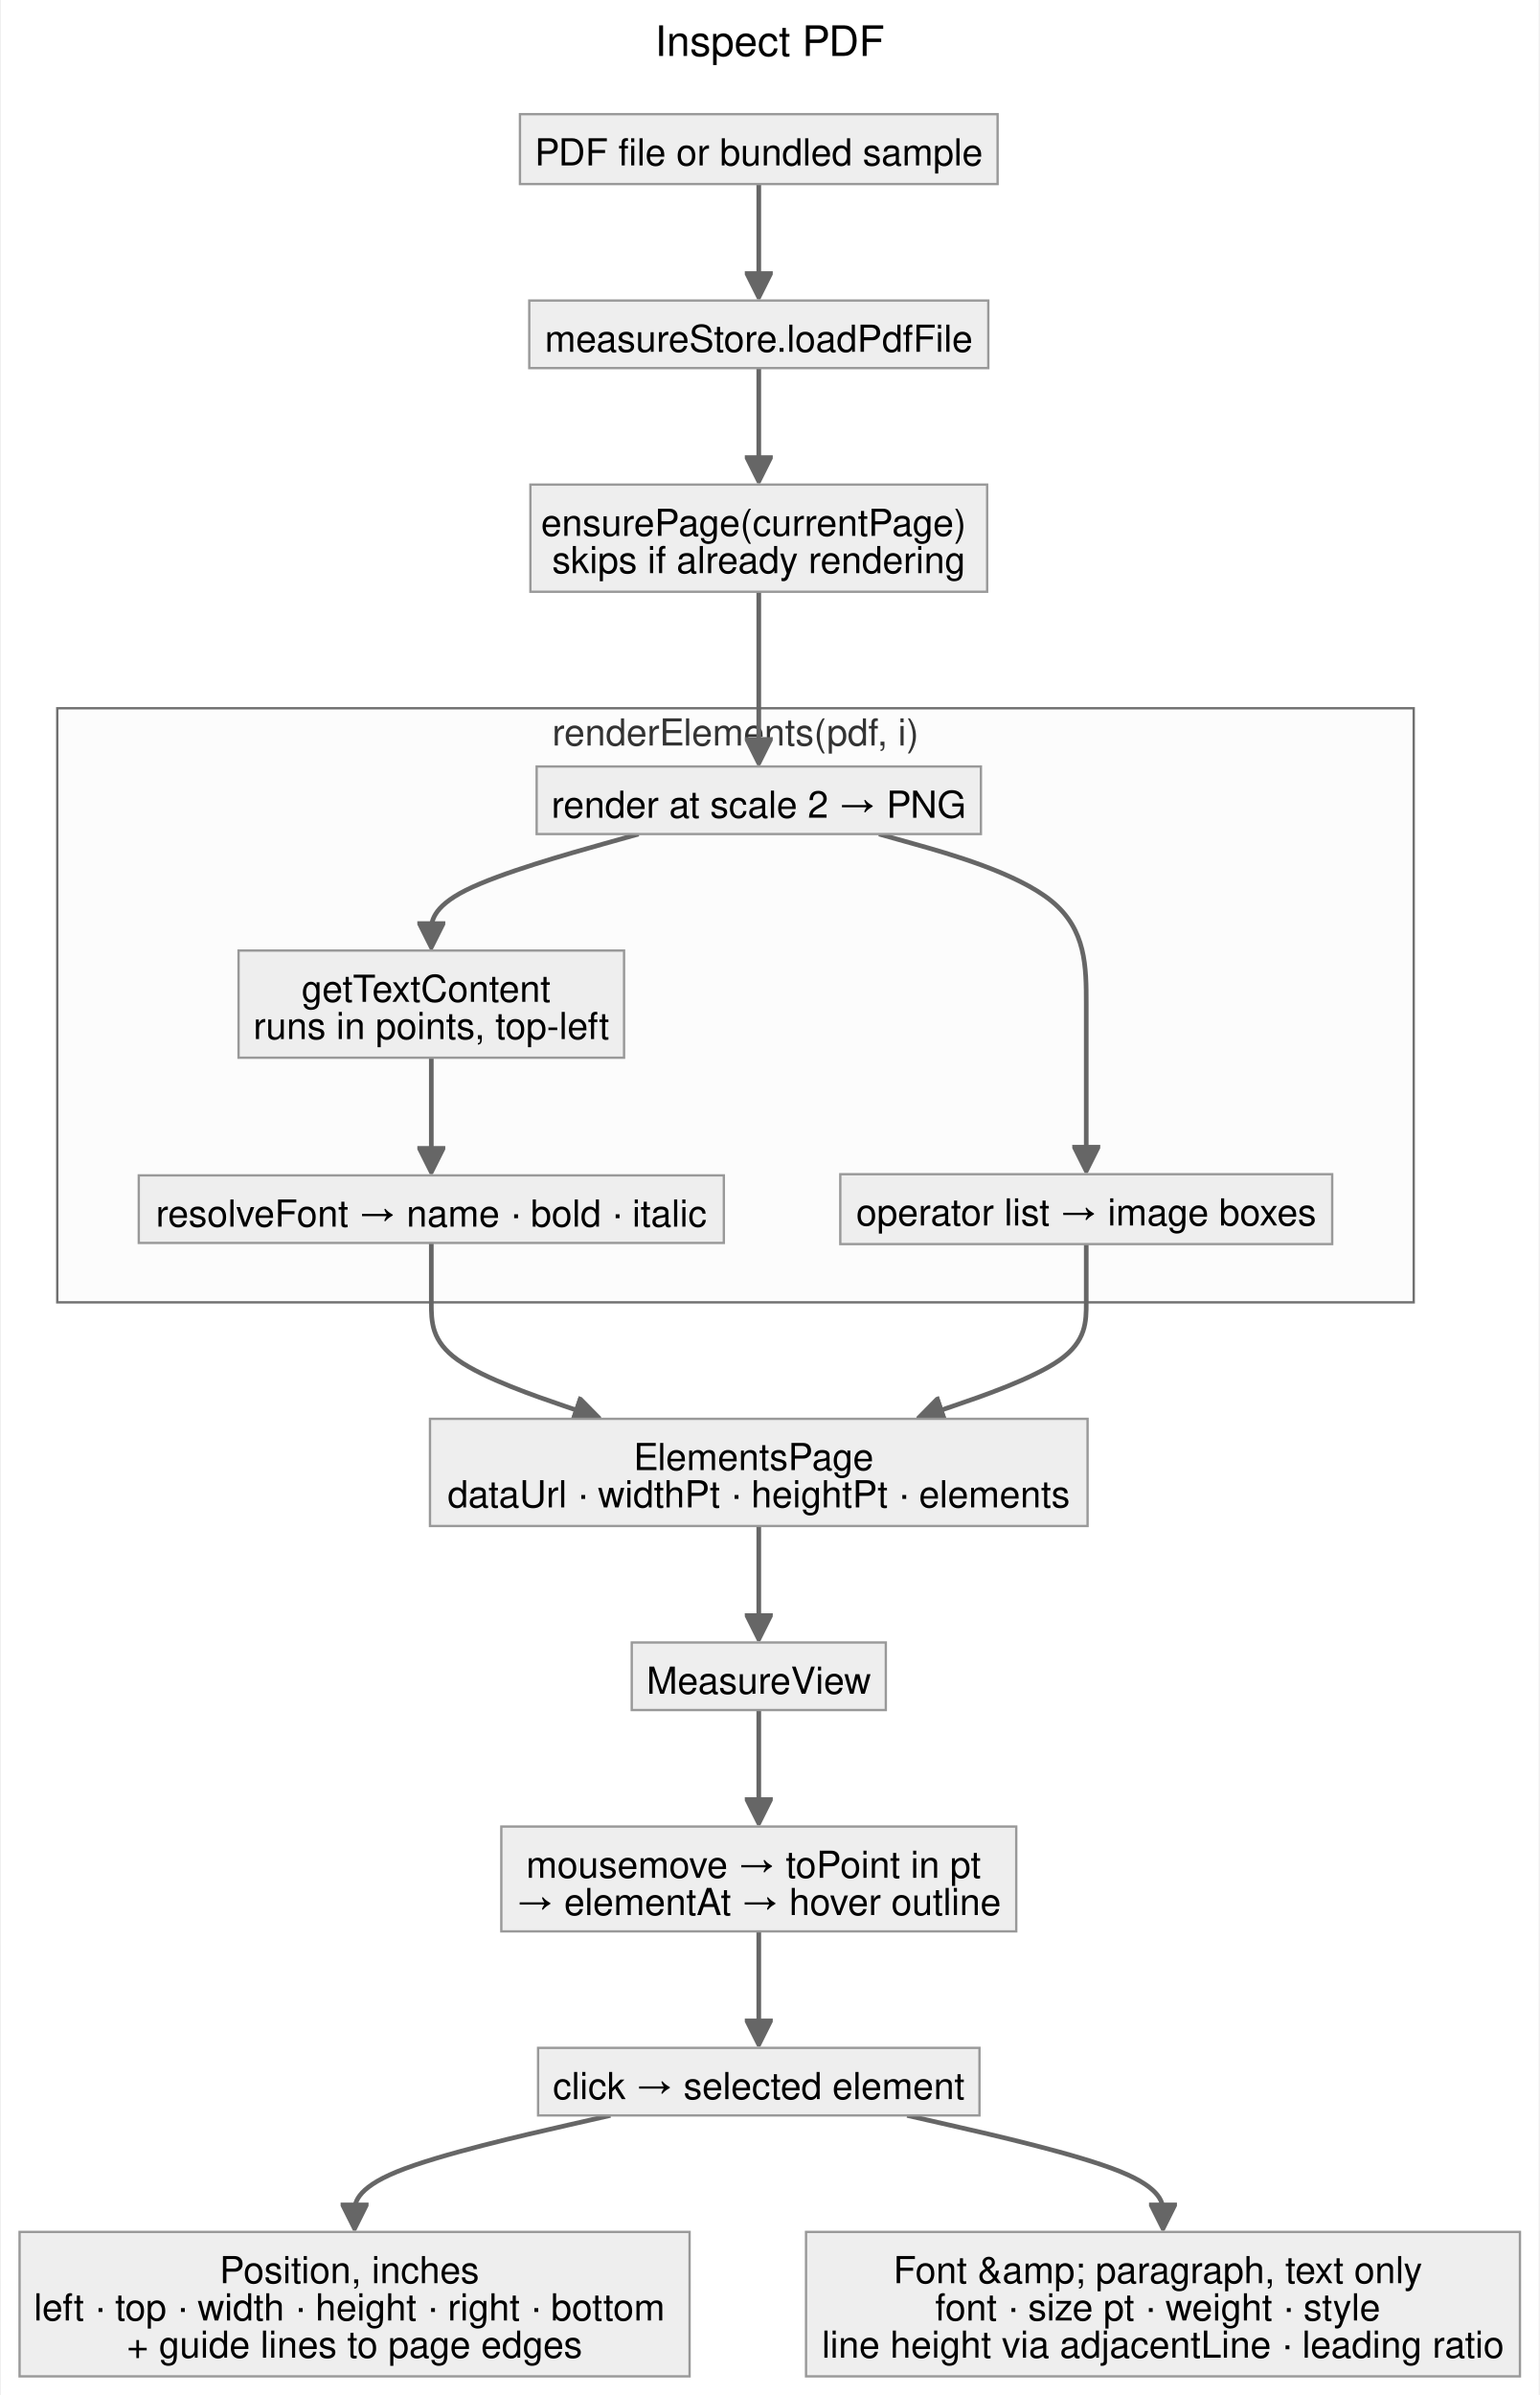
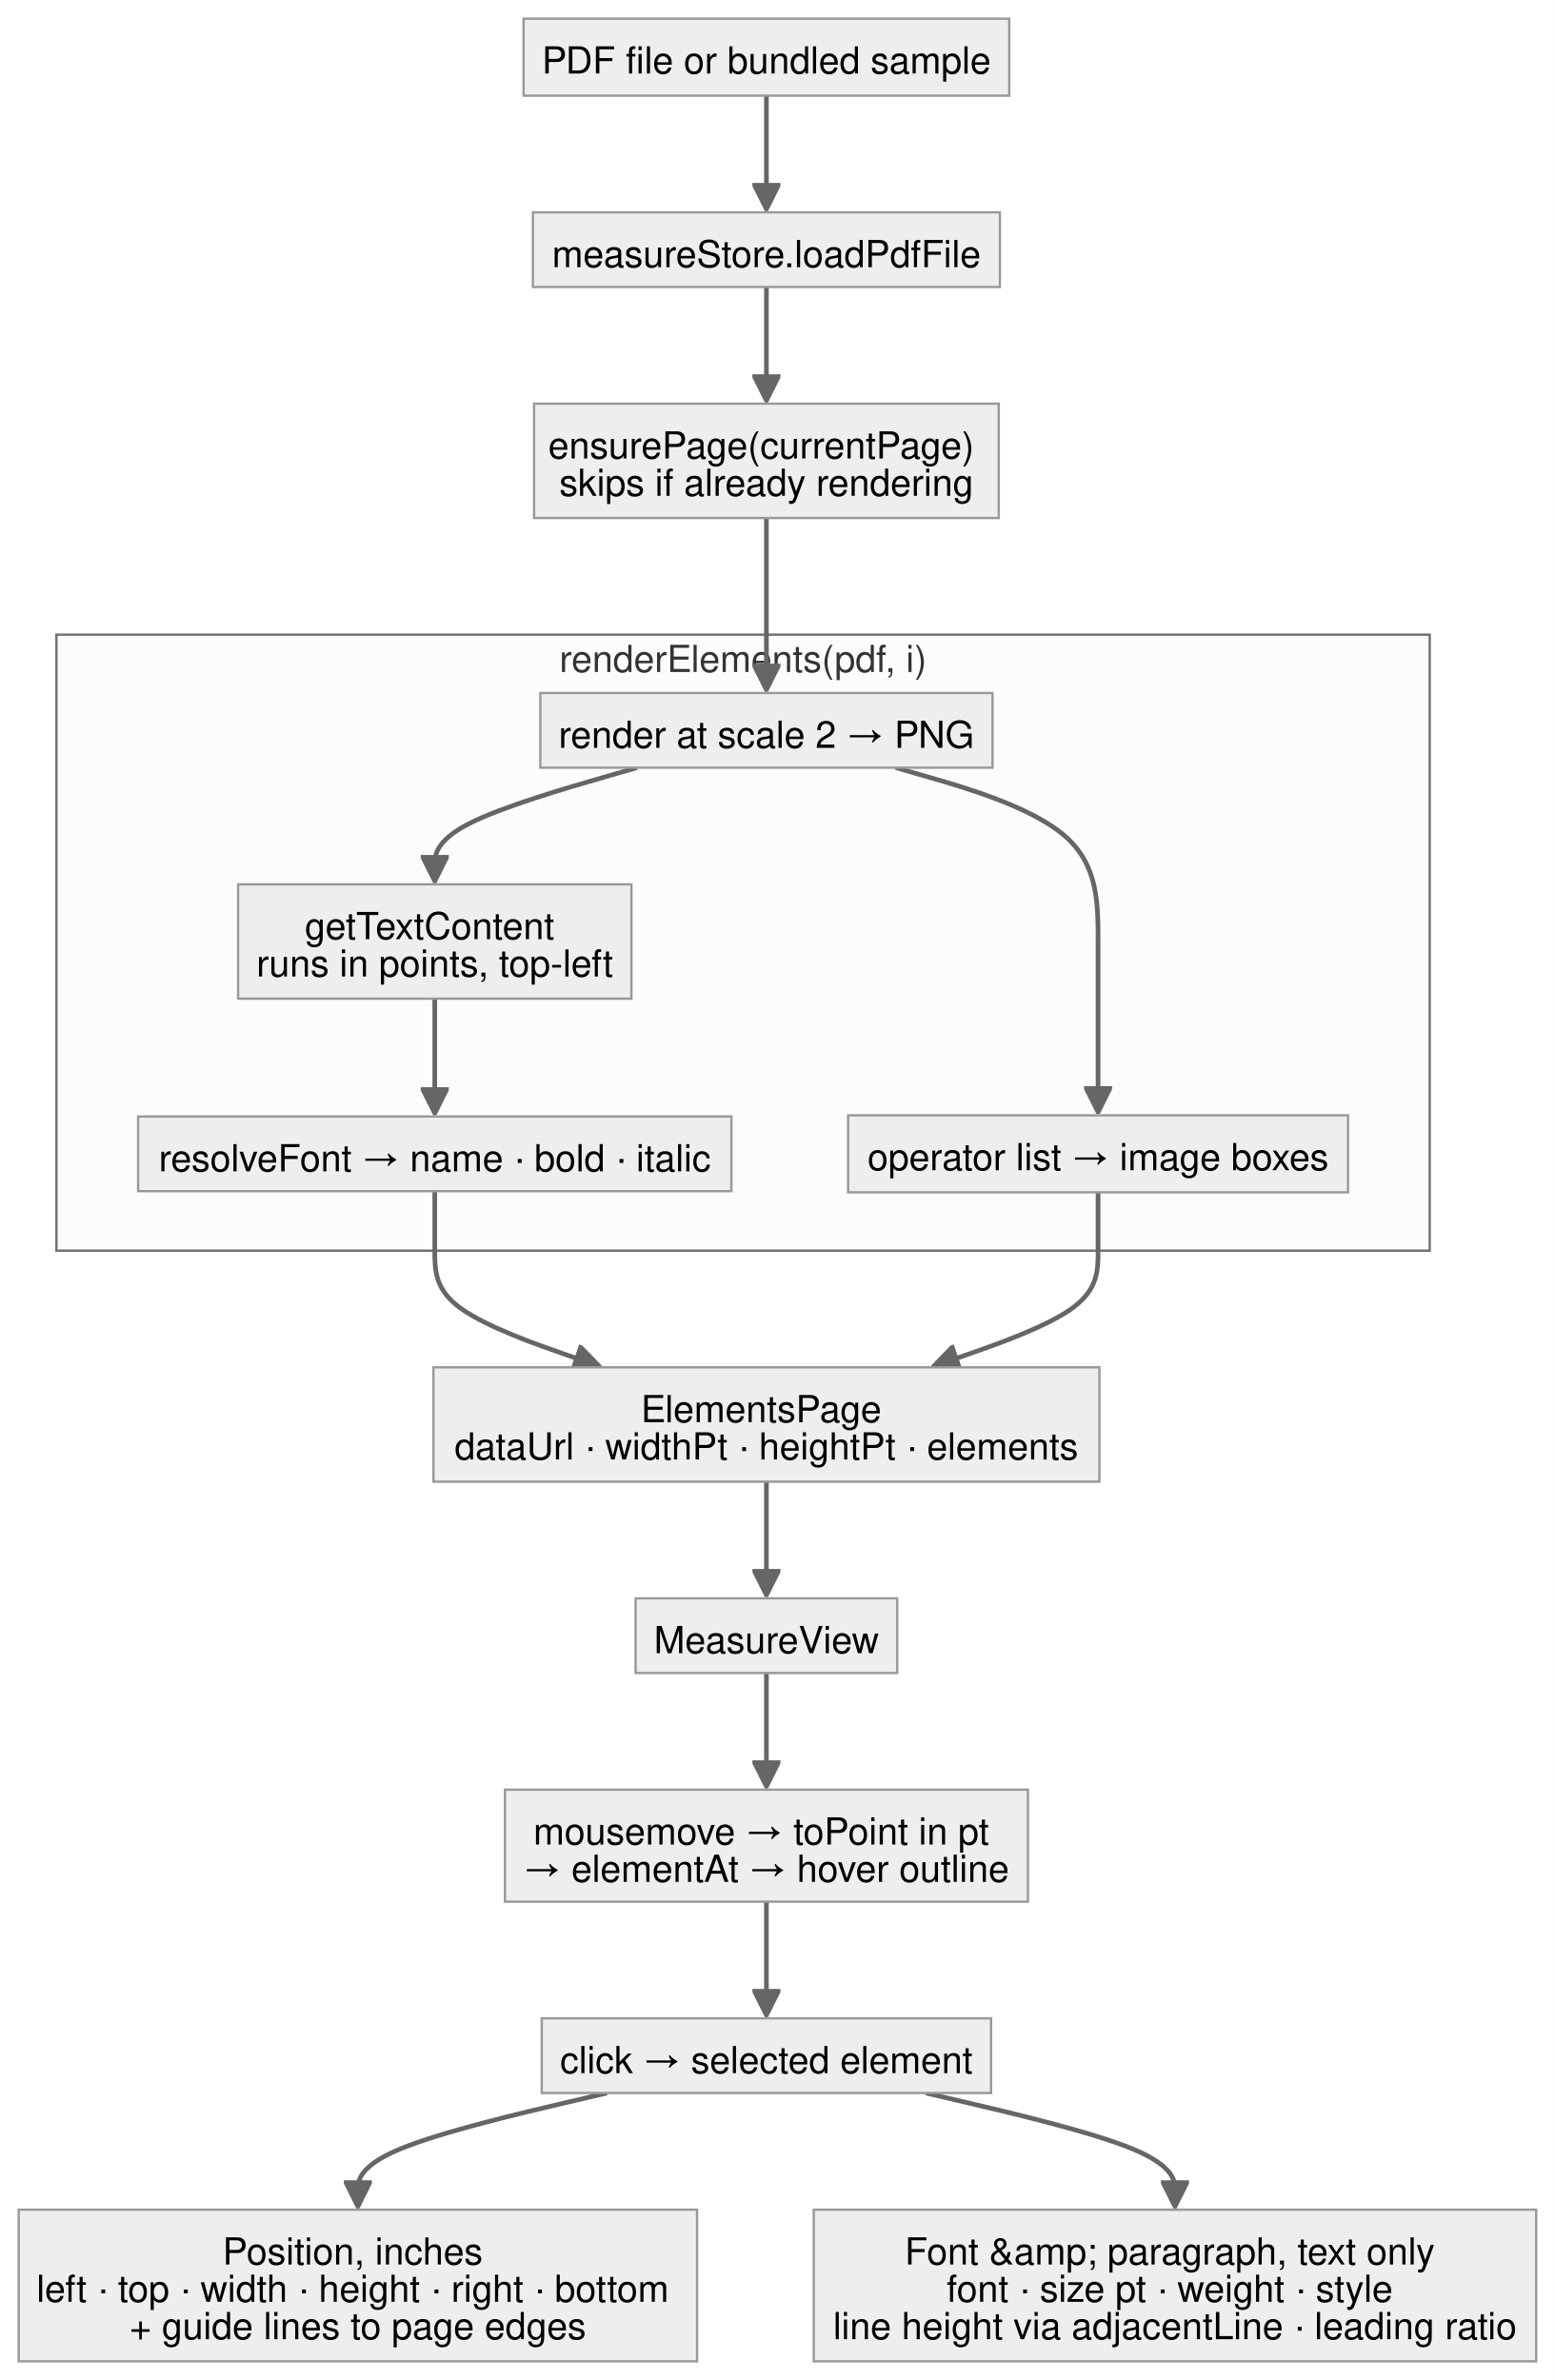
- <svg xmlns="http://www.w3.org/2000/svg" aria-roledescription="flowchart-v2" role="graphics-document document" viewBox="-8 -49 660.195 1028" width="661" height="1028" id="arch10">
-   <rect x="-8" y="-49" width="660.195" height="1028" fill="#ffffff" />
-   <style>#arch10{font-family:Helvetica,Arial,sans-serif;font-size:16px;fill:#000000;}#arch10 .error-icon{fill:#552222;}#arch10 .error-text{fill:#552222;stroke:#552222;}#arch10 .edge-thickness-normal{stroke-width:2px;}#arch10 .edge-thickness-thick{stroke-width:3.5px;}#arch10 .edge-pattern-solid{stroke-dasharray:0;}#arch10 .edge-pattern-dashed{stroke-dasharray:3;}#arch10 .edge-pattern-dotted{stroke-dasharray:2;}#arch10 .marker{fill:#666;stroke:#666;}#arch10 .marker.cross{stroke:#666;}#arch10 svg{font-family:Helvetica,Arial,sans-serif;font-size:16px;}#arch10 .label{font-family:Helvetica,Arial,sans-serif;color:#000000;}#arch10 .cluster-label text{fill:#333;}#arch10 .cluster-label span,#arch10 p{color:#333;}#arch10 .label text,#arch10 span,#arch10 p{fill:#000000;color:#000000;}#arch10 .node rect,#arch10 .node circle,#arch10 .node ellipse,#arch10 .node polygon,#arch10 .node path{fill:#eee;stroke:#999;stroke-width:1px;}#arch10 .flowchart-label text{text-anchor:middle;}#arch10 .node .katex path{fill:#000;stroke:#000;stroke-width:1px;}#arch10 .node .label{text-align:center;}#arch10 .node.clickable{cursor:pointer;}#arch10 .arrowheadPath{fill:#333333;}#arch10 .edgePath .path{stroke:#666;stroke-width:2.0px;}#arch10 .flowchart-link{stroke:#666;fill:none;}#arch10 .edgeLabel{background-color:white;text-align:center;}#arch10 .edgeLabel rect{opacity:0.5;background-color:white;fill:white;}#arch10 .labelBkg{background-color:rgba(255, 255, 255, 0.5);}#arch10 .cluster rect{fill:hsl(0, 0%, 98.922%);stroke:#707070;stroke-width:1px;}#arch10 .cluster text{fill:#333;}#arch10 .cluster span,#arch10 p{color:#333;}#arch10 div.mermaidTooltip{position:absolute;text-align:center;max-width:200px;padding:2px;font-family:Helvetica,Arial,sans-serif;font-size:12px;background:hsl(-160, 0%, 93.333%);border:1px solid #707070;border-radius:2px;pointer-events:none;z-index:100;}#arch10 .flowchartTitleText{text-anchor:middle;font-size:18px;fill:#000000;}#arch10 :root{--mermaid-font-family:Helvetica,Arial,sans-serif;}</style>
+ <svg xmlns="http://www.w3.org/2000/svg" id="arch11" width="666.195" height="1020" viewBox="-8 -8 666.195 1020" role="graphics-document document" aria-roledescription="flowchart-v2">
+   <rect x="-8" y="-8" width="666.195" height="1020" fill="#ffffff" />
+   <style>#arch11{font-family:Helvetica,Arial,sans-serif;font-size:16px;fill:#000000;}#arch11 .error-icon{fill:#552222;}#arch11 .error-text{fill:#552222;stroke:#552222;}#arch11 .edge-thickness-normal{stroke-width:2px;}#arch11 .edge-thickness-thick{stroke-width:3.5px;}#arch11 .edge-pattern-solid{stroke-dasharray:0;}#arch11 .edge-pattern-dashed{stroke-dasharray:3;}#arch11 .edge-pattern-dotted{stroke-dasharray:2;}#arch11 .marker{fill:#666;stroke:#666;}#arch11 .marker.cross{stroke:#666;}#arch11 svg{font-family:Helvetica,Arial,sans-serif;font-size:16px;}#arch11 .label{font-family:Helvetica,Arial,sans-serif;color:#000000;}#arch11 .cluster-label text{fill:#333;}#arch11 .cluster-label span,#arch11 p{color:#333;}#arch11 .label text,#arch11 span,#arch11 p{fill:#000000;color:#000000;}#arch11 .node rect,#arch11 .node circle,#arch11 .node ellipse,#arch11 .node polygon,#arch11 .node path{fill:#eee;stroke:#999;stroke-width:1px;}#arch11 .flowchart-label text{text-anchor:middle;}#arch11 .node .katex path{fill:#000;stroke:#000;stroke-width:1px;}#arch11 .node .label{text-align:center;}#arch11 .node.clickable{cursor:pointer;}#arch11 .arrowheadPath{fill:#333333;}#arch11 .edgePath .path{stroke:#666;stroke-width:2.0px;}#arch11 .flowchart-link{stroke:#666;fill:none;}#arch11 .edgeLabel{background-color:white;text-align:center;}#arch11 .edgeLabel rect{opacity:0.5;background-color:white;fill:white;}#arch11 .labelBkg{background-color:rgba(255, 255, 255, 0.5);}#arch11 .cluster rect{fill:hsl(0, 0%, 98.922%);stroke:#707070;stroke-width:1px;}#arch11 .cluster text{fill:#333;}#arch11 .cluster span,#arch11 p{color:#333;}#arch11 div.mermaidTooltip{position:absolute;text-align:center;max-width:200px;padding:2px;font-family:Helvetica,Arial,sans-serif;font-size:12px;background:hsl(-160, 0%, 93.333%);border:1px solid #707070;border-radius:2px;pointer-events:none;z-index:100;}#arch11 .flowchartTitleText{text-anchor:middle;font-size:18px;fill:#000000;}#arch11 :root{--mermaid-font-family:Helvetica,Arial,sans-serif;}</style>
  <g>
-     <marker orient="auto" markerHeight="12" markerWidth="12" markerUnits="userSpaceOnUse" refY="5" refX="6" viewBox="0 0 10 10" class="marker flowchart" id="arch10_flowchart-pointEnd">
-       <path style="stroke-width: 1; stroke-dasharray: 1, 0;" class="arrowMarkerPath" d="M 0 0 L 10 5 L 0 10 z" />
-     </marker>
-     <marker orient="auto" markerHeight="12" markerWidth="12" markerUnits="userSpaceOnUse" refY="5" refX="4.5" viewBox="0 0 10 10" class="marker flowchart" id="arch10_flowchart-pointStart">
-       <path style="stroke-width: 1; stroke-dasharray: 1, 0;" class="arrowMarkerPath" d="M 0 5 L 10 10 L 10 0 z" />
-     </marker>
-     <marker orient="auto" markerHeight="11" markerWidth="11" markerUnits="userSpaceOnUse" refY="5" refX="11" viewBox="0 0 10 10" class="marker flowchart" id="arch10_flowchart-circleEnd">
-       <circle style="stroke-width: 1; stroke-dasharray: 1, 0;" class="arrowMarkerPath" r="5" cy="5" cx="5" />
-     </marker>
-     <marker orient="auto" markerHeight="11" markerWidth="11" markerUnits="userSpaceOnUse" refY="5" refX="-1" viewBox="0 0 10 10" class="marker flowchart" id="arch10_flowchart-circleStart">
-       <circle style="stroke-width: 1; stroke-dasharray: 1, 0;" class="arrowMarkerPath" r="5" cy="5" cx="5" />
-     </marker>
-     <marker orient="auto" markerHeight="11" markerWidth="11" markerUnits="userSpaceOnUse" refY="5.2" refX="12" viewBox="0 0 11 11" class="marker cross flowchart" id="arch10_flowchart-crossEnd">
-       <path style="stroke-width: 2; stroke-dasharray: 1, 0;" class="arrowMarkerPath" d="M 1,1 l 9,9 M 10,1 l -9,9" />
-     </marker>
-     <marker orient="auto" markerHeight="11" markerWidth="11" markerUnits="userSpaceOnUse" refY="5.2" refX="-1" viewBox="0 0 11 11" class="marker cross flowchart" id="arch10_flowchart-crossStart">
-       <path style="stroke-width: 2; stroke-dasharray: 1, 0;" class="arrowMarkerPath" d="M 1,1 l 9,9 M 10,1 l -9,9" />
+     <marker id="arch11_flowchart-pointEnd" class="marker flowchart" viewBox="0 0 10 10" refX="6" refY="5" markerUnits="userSpaceOnUse" markerWidth="12" markerHeight="12" orient="auto">
+       <path d="M 0 0 L 10 5 L 0 10 z" class="arrowMarkerPath" style="stroke-width: 1; stroke-dasharray: 1, 0;" />
+     </marker>
+     <marker id="arch11_flowchart-pointStart" class="marker flowchart" viewBox="0 0 10 10" refX="4.5" refY="5" markerUnits="userSpaceOnUse" markerWidth="12" markerHeight="12" orient="auto">
+       <path d="M 0 5 L 10 10 L 10 0 z" class="arrowMarkerPath" style="stroke-width: 1; stroke-dasharray: 1, 0;" />
+     </marker>
+     <marker id="arch11_flowchart-circleEnd" class="marker flowchart" viewBox="0 0 10 10" refX="11" refY="5" markerUnits="userSpaceOnUse" markerWidth="11" markerHeight="11" orient="auto">
+       <circle cx="5" cy="5" r="5" class="arrowMarkerPath" style="stroke-width: 1; stroke-dasharray: 1, 0;" />
+     </marker>
+     <marker id="arch11_flowchart-circleStart" class="marker flowchart" viewBox="0 0 10 10" refX="-1" refY="5" markerUnits="userSpaceOnUse" markerWidth="11" markerHeight="11" orient="auto">
+       <circle cx="5" cy="5" r="5" class="arrowMarkerPath" style="stroke-width: 1; stroke-dasharray: 1, 0;" />
+     </marker>
+     <marker id="arch11_flowchart-crossEnd" class="marker cross flowchart" viewBox="0 0 11 11" refX="12" refY="5.2" markerUnits="userSpaceOnUse" markerWidth="11" markerHeight="11" orient="auto">
+       <path d="M 1,1 l 9,9 M 10,1 l -9,9" class="arrowMarkerPath" style="stroke-width: 2; stroke-dasharray: 1, 0;" />
+     </marker>
+     <marker id="arch11_flowchart-crossStart" class="marker cross flowchart" viewBox="0 0 11 11" refX="-1" refY="5.2" markerUnits="userSpaceOnUse" markerWidth="11" markerHeight="11" orient="auto">
+       <path d="M 1,1 l 9,9 M 10,1 l -9,9" class="arrowMarkerPath" style="stroke-width: 2; stroke-dasharray: 1, 0;" />
    </marker>
    <g class="root">
      <g class="clusters">
-         <g id="RE" class="cluster default flowchart-label">
-           <rect height="255" width="582.406" y="255" x="16.182" ry="0" rx="0" style="" />
-           <g transform="translate(307.3848, 255)" class="cluster-label">
-             <text style="">
-               <tspan class="row" x="0" dy="1em" xml:space="preserve">renderElements(pdf, i)</tspan>
+         <g class="cluster default flowchart-label" id="RE">
+           <rect style="" rx="0" ry="0" x="16.182" y="264" width="588.406" height="264" />
+           <g class="cluster-label" transform="translate(310.3848, 264)">
+             <text style="">
+               <tspan xml:space="preserve" dy="1em" x="0" class="row">renderElements(pdf, i)</tspan>
            </text>
          </g>
        </g>
      </g>
      <g class="edgePaths">
-         <path marker-end="url(#arch10_flowchart-pointEnd)" style="fill:none;" class="edge-thickness-normal edge-pattern-solid flowchart-link LS-F LE-L" id="L-F-L-0" d="M317.385,30L317.385,34.167C317.385,38.333,317.385,46.667,317.385,54.117C317.385,61.567,317.385,68.133,317.385,71.417L317.385,74.7" />
-         <path marker-end="url(#arch10_flowchart-pointEnd)" style="fill:none;" class="edge-thickness-normal edge-pattern-solid flowchart-link LS-L LE-EP" id="L-L-EP-0" d="M317.385,109L317.385,113.167C317.385,117.333,317.385,125.667,317.385,133.117C317.385,140.567,317.385,147.133,317.385,150.417L317.385,153.7" />
-         <path marker-end="url(#arch10_flowchart-pointEnd)" style="fill:none;" class="edge-thickness-normal edge-pattern-solid flowchart-link LS-EP LE-R1" id="L-EP-R1-0" d="M317.385,205L317.385,209.167C317.385,213.333,317.385,221.667,317.385,230C317.385,238.333,317.385,246.667,317.385,254.117C317.385,261.567,317.385,268.133,317.385,271.417L317.385,274.7" />
-         <path marker-end="url(#arch10_flowchart-pointEnd)" style="fill:none;" class="edge-thickness-normal edge-pattern-solid flowchart-link LS-R1 LE-R2" id="L-R1-R2-0" d="M265.772,309L250.94,313.167C236.109,317.333,206.446,325.667,191.615,333.117C176.783,340.567,176.783,347.133,176.783,350.417L176.783,353.7" />
-         <path marker-end="url(#arch10_flowchart-pointEnd)" style="fill:none;" class="edge-thickness-normal edge-pattern-solid flowchart-link LS-R2 LE-R3" id="L-R2-R3-0" d="M176.783,405L176.783,409.167C176.783,413.333,176.783,421.667,176.783,429.2C176.783,436.733,176.783,443.467,176.783,446.833L176.783,450.2" />
-         <path marker-end="url(#arch10_flowchart-pointEnd)" style="fill:none;" class="edge-thickness-normal edge-pattern-solid flowchart-link LS-R1 LE-R4" id="L-R1-R4-0" d="M368.998,309L383.829,313.167C398.661,317.333,428.324,325.667,443.155,337.833C457.986,350,457.986,366,457.986,382C457.986,398,457.986,414,457.986,425.283C457.986,436.567,457.986,443.133,457.986,446.417L457.986,449.7" />
-         <path marker-end="url(#arch10_flowchart-pointEnd)" style="fill:none;" class="edge-thickness-normal edge-pattern-solid flowchart-link LS-R3 LE-EPG" id="L-R3-EPG-0" d="M176.783,484.5L176.783,488.75C176.783,493,176.783,501.5,176.783,509.917C176.783,518.333,176.783,526.667,188.152,534.715C199.521,542.763,222.259,550.525,233.628,554.406L244.997,558.288" />
-         <path marker-end="url(#arch10_flowchart-pointEnd)" style="fill:none;" class="edge-thickness-normal edge-pattern-solid flowchart-link LS-R4 LE-EPG" id="L-R4-EPG-0" d="M457.986,485L457.986,489.167C457.986,493.333,457.986,501.667,457.986,510C457.986,518.333,457.986,526.667,446.617,534.715C435.248,542.763,412.51,550.525,401.141,554.406L389.772,558.288" />
-         <path marker-end="url(#arch10_flowchart-pointEnd)" style="fill:none;" class="edge-thickness-normal edge-pattern-solid flowchart-link LS-EPG LE-MV" id="L-EPG-MV-0" d="M317.385,606L317.385,610.167C317.385,614.333,317.385,622.667,317.385,630.117C317.385,637.567,317.385,644.133,317.385,647.417L317.385,650.7" />
-         <path marker-end="url(#arch10_flowchart-pointEnd)" style="fill:none;" class="edge-thickness-normal edge-pattern-solid flowchart-link LS-MV LE-HV" id="L-MV-HV-0" d="M317.385,685L317.385,689.167C317.385,693.333,317.385,701.667,317.385,709.117C317.385,716.567,317.385,723.133,317.385,726.417L317.385,729.7" />
-         <path marker-end="url(#arch10_flowchart-pointEnd)" style="fill:none;" class="edge-thickness-normal edge-pattern-solid flowchart-link LS-HV LE-SEL" id="L-HV-SEL-0" d="M317.385,780L317.385,784.167C317.385,788.333,317.385,796.667,317.385,804.117C317.385,811.567,317.385,818.133,317.385,821.417L317.385,824.7" />
-         <path marker-end="url(#arch10_flowchart-pointEnd)" style="fill:none;" class="edge-thickness-normal edge-pattern-solid flowchart-link LS-SEL LE-POS" id="L-SEL-POS-0" d="M253.677,859L235.37,863.167C217.063,867.333,180.45,875.667,162.143,883.117C143.836,890.567,143.836,897.133,143.836,900.417L143.836,903.7" />
-         <path marker-end="url(#arch10_flowchart-pointEnd)" style="fill:none;" class="edge-thickness-normal edge-pattern-solid flowchart-link LS-SEL LE-FON" id="L-SEL-FON-0" d="M381.093,859L399.399,863.167C417.706,867.333,454.32,875.667,472.627,883.117C490.934,890.567,490.934,897.133,490.934,900.417L490.934,903.7" />
+         <path d="M320.385,33L320.385,37.167C320.385,41.333,320.385,49.667,320.385,57.117C320.385,64.567,320.385,71.133,320.385,74.417L320.385,77.7" id="L-F-L-0" class=" edge-thickness-normal edge-pattern-solid flowchart-link LS-F LE-L" style="fill:none;" marker-end="url(#arch11_flowchart-pointEnd)" />
+         <path d="M320.385,115L320.385,119.167C320.385,123.333,320.385,131.667,320.385,139.117C320.385,146.567,320.385,153.133,320.385,156.417L320.385,159.7" id="L-L-EP-0" class=" edge-thickness-normal edge-pattern-solid flowchart-link LS-L LE-EP" style="fill:none;" marker-end="url(#arch11_flowchart-pointEnd)" />
+         <path d="M320.385,214L320.385,218.167C320.385,222.333,320.385,230.667,320.385,239C320.385,247.333,320.385,255.667,320.385,263.117C320.385,270.567,320.385,277.133,320.385,280.417L320.385,283.7" id="L-EP-R1-0" class=" edge-thickness-normal edge-pattern-solid flowchart-link LS-EP LE-R1" style="fill:none;" marker-end="url(#arch11_flowchart-pointEnd)" />
+         <path d="M264.93,321L250.489,325.167C236.048,329.333,207.166,337.667,192.724,345.117C178.283,352.567,178.283,359.133,178.283,362.417L178.283,365.7" id="L-R1-R2-0" class=" edge-thickness-normal edge-pattern-solid flowchart-link LS-R1 LE-R2" style="fill:none;" marker-end="url(#arch11_flowchart-pointEnd)" />
+         <path d="M178.283,420L178.283,424.167C178.283,428.333,178.283,436.667,178.283,444.2C178.283,451.733,178.283,458.467,178.283,461.833L178.283,465.2" id="L-R2-R3-0" class=" edge-thickness-normal edge-pattern-solid flowchart-link LS-R2 LE-R3" style="fill:none;" marker-end="url(#arch11_flowchart-pointEnd)" />
+         <path d="M375.839,321L390.28,325.167C404.721,329.333,433.604,337.667,448.045,350.083C462.486,362.5,462.486,379,462.486,395.5C462.486,412,462.486,428.5,462.486,440.033C462.486,451.567,462.486,458.133,462.486,461.417L462.486,464.7" id="L-R1-R4-0" class=" edge-thickness-normal edge-pattern-solid flowchart-link LS-R1 LE-R4" style="fill:none;" marker-end="url(#arch11_flowchart-pointEnd)" />
+         <path d="M178.283,502.5L178.283,506.75C178.283,511,178.283,519.5,178.283,527.917C178.283,536.333,178.283,544.667,189.41,552.709C200.538,560.752,222.792,568.504,233.919,572.38L245.047,576.257" id="L-R3-EPG-0" class=" edge-thickness-normal edge-pattern-solid flowchart-link LS-R3 LE-EPG" style="fill:none;" marker-end="url(#arch11_flowchart-pointEnd)" />
+         <path d="M462.486,503L462.486,507.167C462.486,511.333,462.486,519.667,462.486,528C462.486,536.333,462.486,544.667,451.359,552.709C440.232,560.752,417.977,568.504,406.85,572.38L395.723,576.257" id="L-R4-EPG-0" class=" edge-thickness-normal edge-pattern-solid flowchart-link LS-R4 LE-EPG" style="fill:none;" marker-end="url(#arch11_flowchart-pointEnd)" />
+         <path d="M320.385,627L320.385,631.167C320.385,635.333,320.385,643.667,320.385,651.117C320.385,658.567,320.385,665.133,320.385,668.417L320.385,671.7" id="L-EPG-MV-0" class=" edge-thickness-normal edge-pattern-solid flowchart-link LS-EPG LE-MV" style="fill:none;" marker-end="url(#arch11_flowchart-pointEnd)" />
+         <path d="M320.385,709L320.385,713.167C320.385,717.333,320.385,725.667,320.385,733.117C320.385,740.567,320.385,747.133,320.385,750.417L320.385,753.7" id="L-MV-HV-0" class=" edge-thickness-normal edge-pattern-solid flowchart-link LS-MV LE-HV" style="fill:none;" marker-end="url(#arch11_flowchart-pointEnd)" />
+         <path d="M320.385,807L320.385,811.167C320.385,815.333,320.385,823.667,320.385,831.117C320.385,838.567,320.385,845.133,320.385,848.417L320.385,851.7" id="L-HV-SEL-0" class=" edge-thickness-normal edge-pattern-solid flowchart-link LS-HV LE-SEL" style="fill:none;" marker-end="url(#arch11_flowchart-pointEnd)" />
+         <path d="M252.073,889L234.284,893.167C216.494,897.333,180.915,905.667,163.125,913.117C145.336,920.567,145.336,927.133,145.336,930.417L145.336,933.7" id="L-SEL-POS-0" class=" edge-thickness-normal edge-pattern-solid flowchart-link LS-SEL LE-POS" style="fill:none;" marker-end="url(#arch11_flowchart-pointEnd)" />
+         <path d="M388.697,889L406.486,893.167C424.276,897.333,459.855,905.667,477.644,913.117C495.434,920.567,495.434,927.133,495.434,930.417L495.434,933.7" id="L-SEL-FON-0" class=" edge-thickness-normal edge-pattern-solid flowchart-link LS-SEL LE-FON" style="fill:none;" marker-end="url(#arch11_flowchart-pointEnd)" />
      </g>
      <g class="edgeLabels">
        <g class="edgeLabel">
-           <g transform="translate(0, 0)" class="label">
-             <rect height="0" width="0" ry="0" rx="0" />
-             <text style="">
-               <tspan class="row" x="0" dy="1em" xml:space="preserve" />
-             </text>
-           </g>
-         </g>
-         <g class="edgeLabel">
-           <g transform="translate(0, 0)" class="label">
-             <rect height="0" width="0" ry="0" rx="0" />
-             <text style="">
-               <tspan class="row" x="0" dy="1em" xml:space="preserve" />
-             </text>
-           </g>
-         </g>
-         <g class="edgeLabel">
-           <g transform="translate(0, 0)" class="label">
-             <rect height="0" width="0" ry="0" rx="0" />
-             <text style="">
-               <tspan class="row" x="0" dy="1em" xml:space="preserve" />
-             </text>
-           </g>
-         </g>
-         <g class="edgeLabel">
-           <g transform="translate(0, 0)" class="label">
-             <rect height="0" width="0" ry="0" rx="0" />
-             <text style="">
-               <tspan class="row" x="0" dy="1em" xml:space="preserve" />
-             </text>
-           </g>
-         </g>
-         <g class="edgeLabel">
-           <g transform="translate(0, 0)" class="label">
-             <rect height="0" width="0" ry="0" rx="0" />
-             <text style="">
-               <tspan class="row" x="0" dy="1em" xml:space="preserve" />
-             </text>
-           </g>
-         </g>
-         <g class="edgeLabel">
-           <g transform="translate(0, 0)" class="label">
-             <rect height="0" width="0" ry="0" rx="0" />
-             <text style="">
-               <tspan class="row" x="0" dy="1em" xml:space="preserve" />
-             </text>
-           </g>
-         </g>
-         <g class="edgeLabel">
-           <g transform="translate(0, 0)" class="label">
-             <rect height="0" width="0" ry="0" rx="0" />
-             <text style="">
-               <tspan class="row" x="0" dy="1em" xml:space="preserve" />
-             </text>
-           </g>
-         </g>
-         <g class="edgeLabel">
-           <g transform="translate(0, 0)" class="label">
-             <rect height="0" width="0" ry="0" rx="0" />
-             <text style="">
-               <tspan class="row" x="0" dy="1em" xml:space="preserve" />
-             </text>
-           </g>
-         </g>
-         <g class="edgeLabel">
-           <g transform="translate(0, 0)" class="label">
-             <rect height="0" width="0" ry="0" rx="0" />
-             <text style="">
-               <tspan class="row" x="0" dy="1em" xml:space="preserve" />
-             </text>
-           </g>
-         </g>
-         <g class="edgeLabel">
-           <g transform="translate(0, 0)" class="label">
-             <rect height="0" width="0" ry="0" rx="0" />
-             <text style="">
-               <tspan class="row" x="0" dy="1em" xml:space="preserve" />
-             </text>
-           </g>
-         </g>
-         <g class="edgeLabel">
-           <g transform="translate(0, 0)" class="label">
-             <rect height="0" width="0" ry="0" rx="0" />
-             <text style="">
-               <tspan class="row" x="0" dy="1em" xml:space="preserve" />
-             </text>
-           </g>
-         </g>
-         <g class="edgeLabel">
-           <g transform="translate(0, 0)" class="label">
-             <rect height="0" width="0" ry="0" rx="0" />
-             <text style="">
-               <tspan class="row" x="0" dy="1em" xml:space="preserve" />
-             </text>
-           </g>
-         </g>
-         <g class="edgeLabel">
-           <g transform="translate(0, 0)" class="label">
-             <rect height="0" width="0" ry="0" rx="0" />
-             <text style="">
-               <tspan class="row" x="0" dy="1em" xml:space="preserve" />
+           <g class="label" transform="translate(0, 0)">
+             <rect rx="0" ry="0" width="0" height="0" />
+             <text style="">
+               <tspan xml:space="preserve" dy="1em" x="0" class="row" />
+             </text>
+           </g>
+         </g>
+         <g class="edgeLabel">
+           <g class="label" transform="translate(0, 0)">
+             <rect rx="0" ry="0" width="0" height="0" />
+             <text style="">
+               <tspan xml:space="preserve" dy="1em" x="0" class="row" />
+             </text>
+           </g>
+         </g>
+         <g class="edgeLabel">
+           <g class="label" transform="translate(0, 0)">
+             <rect rx="0" ry="0" width="0" height="0" />
+             <text style="">
+               <tspan xml:space="preserve" dy="1em" x="0" class="row" />
+             </text>
+           </g>
+         </g>
+         <g class="edgeLabel">
+           <g class="label" transform="translate(0, 0)">
+             <rect rx="0" ry="0" width="0" height="0" />
+             <text style="">
+               <tspan xml:space="preserve" dy="1em" x="0" class="row" />
+             </text>
+           </g>
+         </g>
+         <g class="edgeLabel">
+           <g class="label" transform="translate(0, 0)">
+             <rect rx="0" ry="0" width="0" height="0" />
+             <text style="">
+               <tspan xml:space="preserve" dy="1em" x="0" class="row" />
+             </text>
+           </g>
+         </g>
+         <g class="edgeLabel">
+           <g class="label" transform="translate(0, 0)">
+             <rect rx="0" ry="0" width="0" height="0" />
+             <text style="">
+               <tspan xml:space="preserve" dy="1em" x="0" class="row" />
+             </text>
+           </g>
+         </g>
+         <g class="edgeLabel">
+           <g class="label" transform="translate(0, 0)">
+             <rect rx="0" ry="0" width="0" height="0" />
+             <text style="">
+               <tspan xml:space="preserve" dy="1em" x="0" class="row" />
+             </text>
+           </g>
+         </g>
+         <g class="edgeLabel">
+           <g class="label" transform="translate(0, 0)">
+             <rect rx="0" ry="0" width="0" height="0" />
+             <text style="">
+               <tspan xml:space="preserve" dy="1em" x="0" class="row" />
+             </text>
+           </g>
+         </g>
+         <g class="edgeLabel">
+           <g class="label" transform="translate(0, 0)">
+             <rect rx="0" ry="0" width="0" height="0" />
+             <text style="">
+               <tspan xml:space="preserve" dy="1em" x="0" class="row" />
+             </text>
+           </g>
+         </g>
+         <g class="edgeLabel">
+           <g class="label" transform="translate(0, 0)">
+             <rect rx="0" ry="0" width="0" height="0" />
+             <text style="">
+               <tspan xml:space="preserve" dy="1em" x="0" class="row" />
+             </text>
+           </g>
+         </g>
+         <g class="edgeLabel">
+           <g class="label" transform="translate(0, 0)">
+             <rect rx="0" ry="0" width="0" height="0" />
+             <text style="">
+               <tspan xml:space="preserve" dy="1em" x="0" class="row" />
+             </text>
+           </g>
+         </g>
+         <g class="edgeLabel">
+           <g class="label" transform="translate(0, 0)">
+             <rect rx="0" ry="0" width="0" height="0" />
+             <text style="">
+               <tspan xml:space="preserve" dy="1em" x="0" class="row" />
+             </text>
+           </g>
+         </g>
+         <g class="edgeLabel">
+           <g class="label" transform="translate(0, 0)">
+             <rect rx="0" ry="0" width="0" height="0" />
+             <text style="">
+               <tspan xml:space="preserve" dy="1em" x="0" class="row" />
            </text>
          </g>
        </g>
      </g>
      <g class="nodes">
-         <g transform="translate(176.7832, 382)" data-id="R2" data-node="true" id="flowchart-R2-317" class="node default default flowchart-label">
-           <rect height="46" width="165.523" y="-23" x="-82.762" ry="0" rx="0" style="" class="basic label-container" />
-           <g transform="translate(0, -17)" style="" class="label">
-             <rect />
-             <text style="">
-               <tspan class="row" x="0" dy="1em" xml:space="preserve">getTextContent</tspan>
-               <tspan class="row" x="0" dy="1em" xml:space="preserve">runs in points, top-left</tspan>
-             </text>
-           </g>
-         </g>
-         <g transform="translate(317.3848, 294.5)" data-id="R1" data-node="true" id="flowchart-R1-315" class="node default default flowchart-label">
-           <rect height="29" width="190.75" y="-14.5" x="-95.375" ry="0" rx="0" style="" class="basic label-container" />
-           <g transform="translate(0, -8.5)" style="" class="label">
-             <rect />
-             <text style="">
-               <tspan class="row" x="0" dy="1em" xml:space="preserve">render at scale 2 → PNG</tspan>
-             </text>
-           </g>
-         </g>
-         <g transform="translate(176.7832, 470)" data-id="R3" data-node="true" id="flowchart-R3-319" class="node default default flowchart-label">
-           <rect height="29" width="251.203" y="-14.5" x="-125.602" ry="0" rx="0" style="" class="basic label-container" />
-           <g transform="translate(0, -8.5)" style="" class="label">
-             <rect />
-             <text style="">
-               <tspan class="row" x="0" dy="1em" xml:space="preserve">resolveFont → name · bold · italic</tspan>
-             </text>
-           </g>
-         </g>
-         <g transform="translate(457.9863, 470)" data-id="R4" data-node="true" id="flowchart-R4-321" class="node default default flowchart-label">
-           <rect height="30" width="211.203" y="-15" x="-105.602" ry="0" rx="0" style="" class="basic label-container" />
-           <g transform="translate(0, -9)" style="" class="label">
-             <rect />
-             <text style="">
-               <tspan class="row" x="0" dy="1em" xml:space="preserve">operator list → image boxes</tspan>
-             </text>
-           </g>
-         </g>
-         <g transform="translate(317.3848, 15)" data-id="F" data-node="true" id="flowchart-F-310" class="node default default flowchart-label">
-           <rect height="30" width="205.086" y="-15" x="-102.543" ry="0" rx="0" style="" class="basic label-container" />
-           <g transform="translate(0, -9)" style="" class="label">
-             <rect />
-             <text style="">
-               <tspan class="row" x="0" dy="1em" xml:space="preserve">PDF file or bundled sample</tspan>
-             </text>
-           </g>
-         </g>
-         <g transform="translate(317.3848, 94.5)" data-id="L" data-node="true" id="flowchart-L-311" class="node default default flowchart-label">
-           <rect height="29" width="197.086" y="-14.5" x="-98.543" ry="0" rx="0" style="" class="basic label-container" />
-           <g transform="translate(0, -8.5)" style="" class="label">
-             <rect />
-             <text style="">
-               <tspan class="row" x="0" dy="1em" xml:space="preserve">measureStore.loadPdfFile</tspan>
-             </text>
-           </g>
-         </g>
-         <g transform="translate(317.3848, 182)" data-id="EP" data-node="true" id="flowchart-EP-313" class="node default default flowchart-label">
-           <rect height="46" width="196.109" y="-23" x="-98.055" ry="0" rx="0" style="" class="basic label-container" />
-           <g transform="translate(0, -17)" style="" class="label">
-             <rect />
-             <text style="">
-               <tspan class="row" x="0" dy="1em" xml:space="preserve">ensurePage(currentPage)</tspan>
-               <tspan class="row" x="0" dy="1em" xml:space="preserve">skips if already rendering</tspan>
-             </text>
-           </g>
-         </g>
-         <g transform="translate(317.3848, 583)" data-id="EPG" data-node="true" id="flowchart-EPG-324" class="node default default flowchart-label">
-           <rect height="46" width="282.344" y="-23" x="-141.172" ry="0" rx="0" style="" class="basic label-container" />
-           <g transform="translate(0, -17)" style="" class="label">
-             <rect />
-             <text style="">
-               <tspan class="row" x="0" dy="1em" xml:space="preserve">ElementsPage</tspan>
-               <tspan class="row" x="0" dy="1em" xml:space="preserve">dataUrl · widthPt · heightPt · elements</tspan>
-             </text>
-           </g>
-         </g>
-         <g transform="translate(317.3848, 670.5)" data-id="MV" data-node="true" id="flowchart-MV-326" class="node default default flowchart-label">
-           <rect height="29" width="109.086" y="-14.5" x="-54.543" ry="0" rx="0" style="" class="basic label-container" />
-           <g transform="translate(0, -8.5)" style="" class="label">
-             <rect />
-             <text style="">
-               <tspan class="row" x="0" dy="1em" xml:space="preserve">MeasureView</tspan>
-             </text>
-           </g>
-         </g>
-         <g transform="translate(317.3848, 757.5)" data-id="HV" data-node="true" id="flowchart-HV-328" class="node default default flowchart-label">
-           <rect height="45" width="221.094" y="-22.5" x="-110.547" ry="0" rx="0" style="" class="basic label-container" />
-           <g transform="translate(0, -16.5)" style="" class="label">
-             <rect />
-             <text style="">
-               <tspan class="row" x="0" dy="1em" xml:space="preserve">mousemove → toPoint in pt</tspan>
-               <tspan class="row" x="0" dy="1em" xml:space="preserve">→ elementAt → hover outline</tspan>
-             </text>
-           </g>
-         </g>
-         <g transform="translate(317.3848, 844.5)" data-id="SEL" data-node="true" id="flowchart-SEL-330" class="node default default flowchart-label">
-           <rect height="29" width="189.516" y="-14.5" x="-94.758" ry="0" rx="0" style="" class="basic label-container" />
-           <g transform="translate(0, -8.5)" style="" class="label">
-             <rect />
-             <text style="">
-               <tspan class="row" x="0" dy="1em" xml:space="preserve">click → selected element</tspan>
-             </text>
-           </g>
-         </g>
-         <g transform="translate(143.8359, 940)" data-id="POS" data-node="true" id="flowchart-POS-332" class="node default default flowchart-label">
-           <rect height="62" width="287.672" y="-31" x="-143.836" ry="0" rx="0" style="" class="basic label-container" />
-           <g transform="translate(0, -25)" style="" class="label">
-             <rect />
-             <text style="">
-               <tspan class="row" x="0" dy="1em" xml:space="preserve">Position, inches</tspan>
-               <tspan class="row" x="0" dy="1em" xml:space="preserve">left · top · width · height · right · bottom</tspan>
-               <tspan class="row" x="0" dy="1em" xml:space="preserve">+ guide lines to page edges</tspan>
-             </text>
-           </g>
-         </g>
-         <g transform="translate(490.9336, 940)" data-id="FON" data-node="true" id="flowchart-FON-334" class="node default default flowchart-label">
-           <rect height="62" width="306.523" y="-31" x="-153.262" ry="0" rx="0" style="" class="basic label-container" />
-           <g transform="translate(0, -25)" style="" class="label">
-             <rect />
-             <text style="">
-               <tspan class="row" x="0" dy="1em" xml:space="preserve">Font &amp;amp; paragraph, text only</tspan>
-               <tspan class="row" x="0" dy="1em" xml:space="preserve">font · size pt · weight · style</tspan>
-               <tspan class="row" x="0" dy="1em" xml:space="preserve">line height via adjacentLine · leading ratio</tspan>
+         <g class="node default default flowchart-label" id="flowchart-R2-350" data-node="true" data-id="R2" transform="translate(178.2832, 395.5)">
+           <rect class="basic label-container" style="" rx="0" ry="0" x="-84.262" y="-24.5" width="168.523" height="49" />
+           <g class="label" style="" transform="translate(0, -17)">
+             <rect />
+             <text style="">
+               <tspan xml:space="preserve" dy="1em" x="0" class="row">getTextContent</tspan>
+               <tspan xml:space="preserve" dy="1em" x="0" class="row">runs in points, top-left</tspan>
+             </text>
+           </g>
+         </g>
+         <g class="node default default flowchart-label" id="flowchart-R1-348" data-node="true" data-id="R1" transform="translate(320.3848, 305)">
+           <rect class="basic label-container" style="" rx="0" ry="0" x="-96.875" y="-16" width="193.75" height="32" />
+           <g class="label" style="" transform="translate(0, -8.5)">
+             <rect />
+             <text style="">
+               <tspan xml:space="preserve" dy="1em" x="0" class="row">render at scale 2 → PNG</tspan>
+             </text>
+           </g>
+         </g>
+         <g class="node default default flowchart-label" id="flowchart-R3-352" data-node="true" data-id="R3" transform="translate(178.2832, 486.5)">
+           <rect class="basic label-container" style="" rx="0" ry="0" x="-127.102" y="-16" width="254.203" height="32" />
+           <g class="label" style="" transform="translate(0, -8.5)">
+             <rect />
+             <text style="">
+               <tspan xml:space="preserve" dy="1em" x="0" class="row">resolveFont → name · bold · italic</tspan>
+             </text>
+           </g>
+         </g>
+         <g class="node default default flowchart-label" id="flowchart-R4-354" data-node="true" data-id="R4" transform="translate(462.4863, 486.5)">
+           <rect class="basic label-container" style="" rx="0" ry="0" x="-107.102" y="-16.5" width="214.203" height="33" />
+           <g class="label" style="" transform="translate(0, -9)">
+             <rect />
+             <text style="">
+               <tspan xml:space="preserve" dy="1em" x="0" class="row">operator list → image boxes</tspan>
+             </text>
+           </g>
+         </g>
+         <g class="node default default flowchart-label" id="flowchart-F-343" data-node="true" data-id="F" transform="translate(320.3848, 16.5)">
+           <rect class="basic label-container" style="" rx="0" ry="0" x="-104.043" y="-16.5" width="208.086" height="33" />
+           <g class="label" style="" transform="translate(0, -9)">
+             <rect />
+             <text style="">
+               <tspan xml:space="preserve" dy="1em" x="0" class="row">PDF file or bundled sample</tspan>
+             </text>
+           </g>
+         </g>
+         <g class="node default default flowchart-label" id="flowchart-L-344" data-node="true" data-id="L" transform="translate(320.3848, 99)">
+           <rect class="basic label-container" style="" rx="0" ry="0" x="-100.043" y="-16" width="200.086" height="32" />
+           <g class="label" style="" transform="translate(0, -8.5)">
+             <rect />
+             <text style="">
+               <tspan xml:space="preserve" dy="1em" x="0" class="row">measureStore.loadPdfFile</tspan>
+             </text>
+           </g>
+         </g>
+         <g class="node default default flowchart-label" id="flowchart-EP-346" data-node="true" data-id="EP" transform="translate(320.3848, 189.5)">
+           <rect class="basic label-container" style="" rx="0" ry="0" x="-99.555" y="-24.5" width="199.109" height="49" />
+           <g class="label" style="" transform="translate(0, -17)">
+             <rect />
+             <text style="">
+               <tspan xml:space="preserve" dy="1em" x="0" class="row">ensurePage(currentPage)</tspan>
+               <tspan xml:space="preserve" dy="1em" x="0" class="row">skips if already rendering</tspan>
+             </text>
+           </g>
+         </g>
+         <g class="node default default flowchart-label" id="flowchart-EPG-357" data-node="true" data-id="EPG" transform="translate(320.3848, 602.5)">
+           <rect class="basic label-container" style="" rx="0" ry="0" x="-142.672" y="-24.5" width="285.344" height="49" />
+           <g class="label" style="" transform="translate(0, -17)">
+             <rect />
+             <text style="">
+               <tspan xml:space="preserve" dy="1em" x="0" class="row">ElementsPage</tspan>
+               <tspan xml:space="preserve" dy="1em" x="0" class="row">dataUrl · widthPt · heightPt · elements</tspan>
+             </text>
+           </g>
+         </g>
+         <g class="node default default flowchart-label" id="flowchart-MV-359" data-node="true" data-id="MV" transform="translate(320.3848, 693)">
+           <rect class="basic label-container" style="" rx="0" ry="0" x="-56.043" y="-16" width="112.086" height="32" />
+           <g class="label" style="" transform="translate(0, -8.5)">
+             <rect />
+             <text style="">
+               <tspan xml:space="preserve" dy="1em" x="0" class="row">MeasureView</tspan>
+             </text>
+           </g>
+         </g>
+         <g class="node default default flowchart-label" id="flowchart-HV-361" data-node="true" data-id="HV" transform="translate(320.3848, 783)">
+           <rect class="basic label-container" style="" rx="0" ry="0" x="-112.047" y="-24" width="224.094" height="48" />
+           <g class="label" style="" transform="translate(0, -16.5)">
+             <rect />
+             <text style="">
+               <tspan xml:space="preserve" dy="1em" x="0" class="row">mousemove → toPoint in pt</tspan>
+               <tspan xml:space="preserve" dy="1em" x="0" class="row">→ elementAt → hover outline</tspan>
+             </text>
+           </g>
+         </g>
+         <g class="node default default flowchart-label" id="flowchart-SEL-363" data-node="true" data-id="SEL" transform="translate(320.3848, 873)">
+           <rect class="basic label-container" style="" rx="0" ry="0" x="-96.258" y="-16" width="192.516" height="32" />
+           <g class="label" style="" transform="translate(0, -8.5)">
+             <rect />
+             <text style="">
+               <tspan xml:space="preserve" dy="1em" x="0" class="row">click → selected element</tspan>
+             </text>
+           </g>
+         </g>
+         <g class="node default default flowchart-label" id="flowchart-POS-365" data-node="true" data-id="POS" transform="translate(145.3359, 971.5)">
+           <rect class="basic label-container" style="" rx="0" ry="0" x="-145.336" y="-32.5" width="290.672" height="65" />
+           <g class="label" style="" transform="translate(0, -25)">
+             <rect />
+             <text style="">
+               <tspan xml:space="preserve" dy="1em" x="0" class="row">Position, inches</tspan>
+               <tspan xml:space="preserve" dy="1em" x="0" class="row">left · top · width · height · right · bottom</tspan>
+               <tspan xml:space="preserve" dy="1em" x="0" class="row">+ guide lines to page edges</tspan>
+             </text>
+           </g>
+         </g>
+         <g class="node default default flowchart-label" id="flowchart-FON-367" data-node="true" data-id="FON" transform="translate(495.4336, 971.5)">
+           <rect class="basic label-container" style="" rx="0" ry="0" x="-154.762" y="-32.5" width="309.523" height="65" />
+           <g class="label" style="" transform="translate(0, -25)">
+             <rect />
+             <text style="">
+               <tspan xml:space="preserve" dy="1em" x="0" class="row">Font &amp;amp; paragraph, text only</tspan>
+               <tspan xml:space="preserve" dy="1em" x="0" class="row">font · size pt · weight · style</tspan>
+               <tspan xml:space="preserve" dy="1em" x="0" class="row">line height via adjacentLine · leading ratio</tspan>
            </text>
          </g>
        </g>
      </g>
    </g>
  </g>
-   <text class="flowchartTitleText" y="-25" x="322.098">Inspect PDF</text>
</svg>
